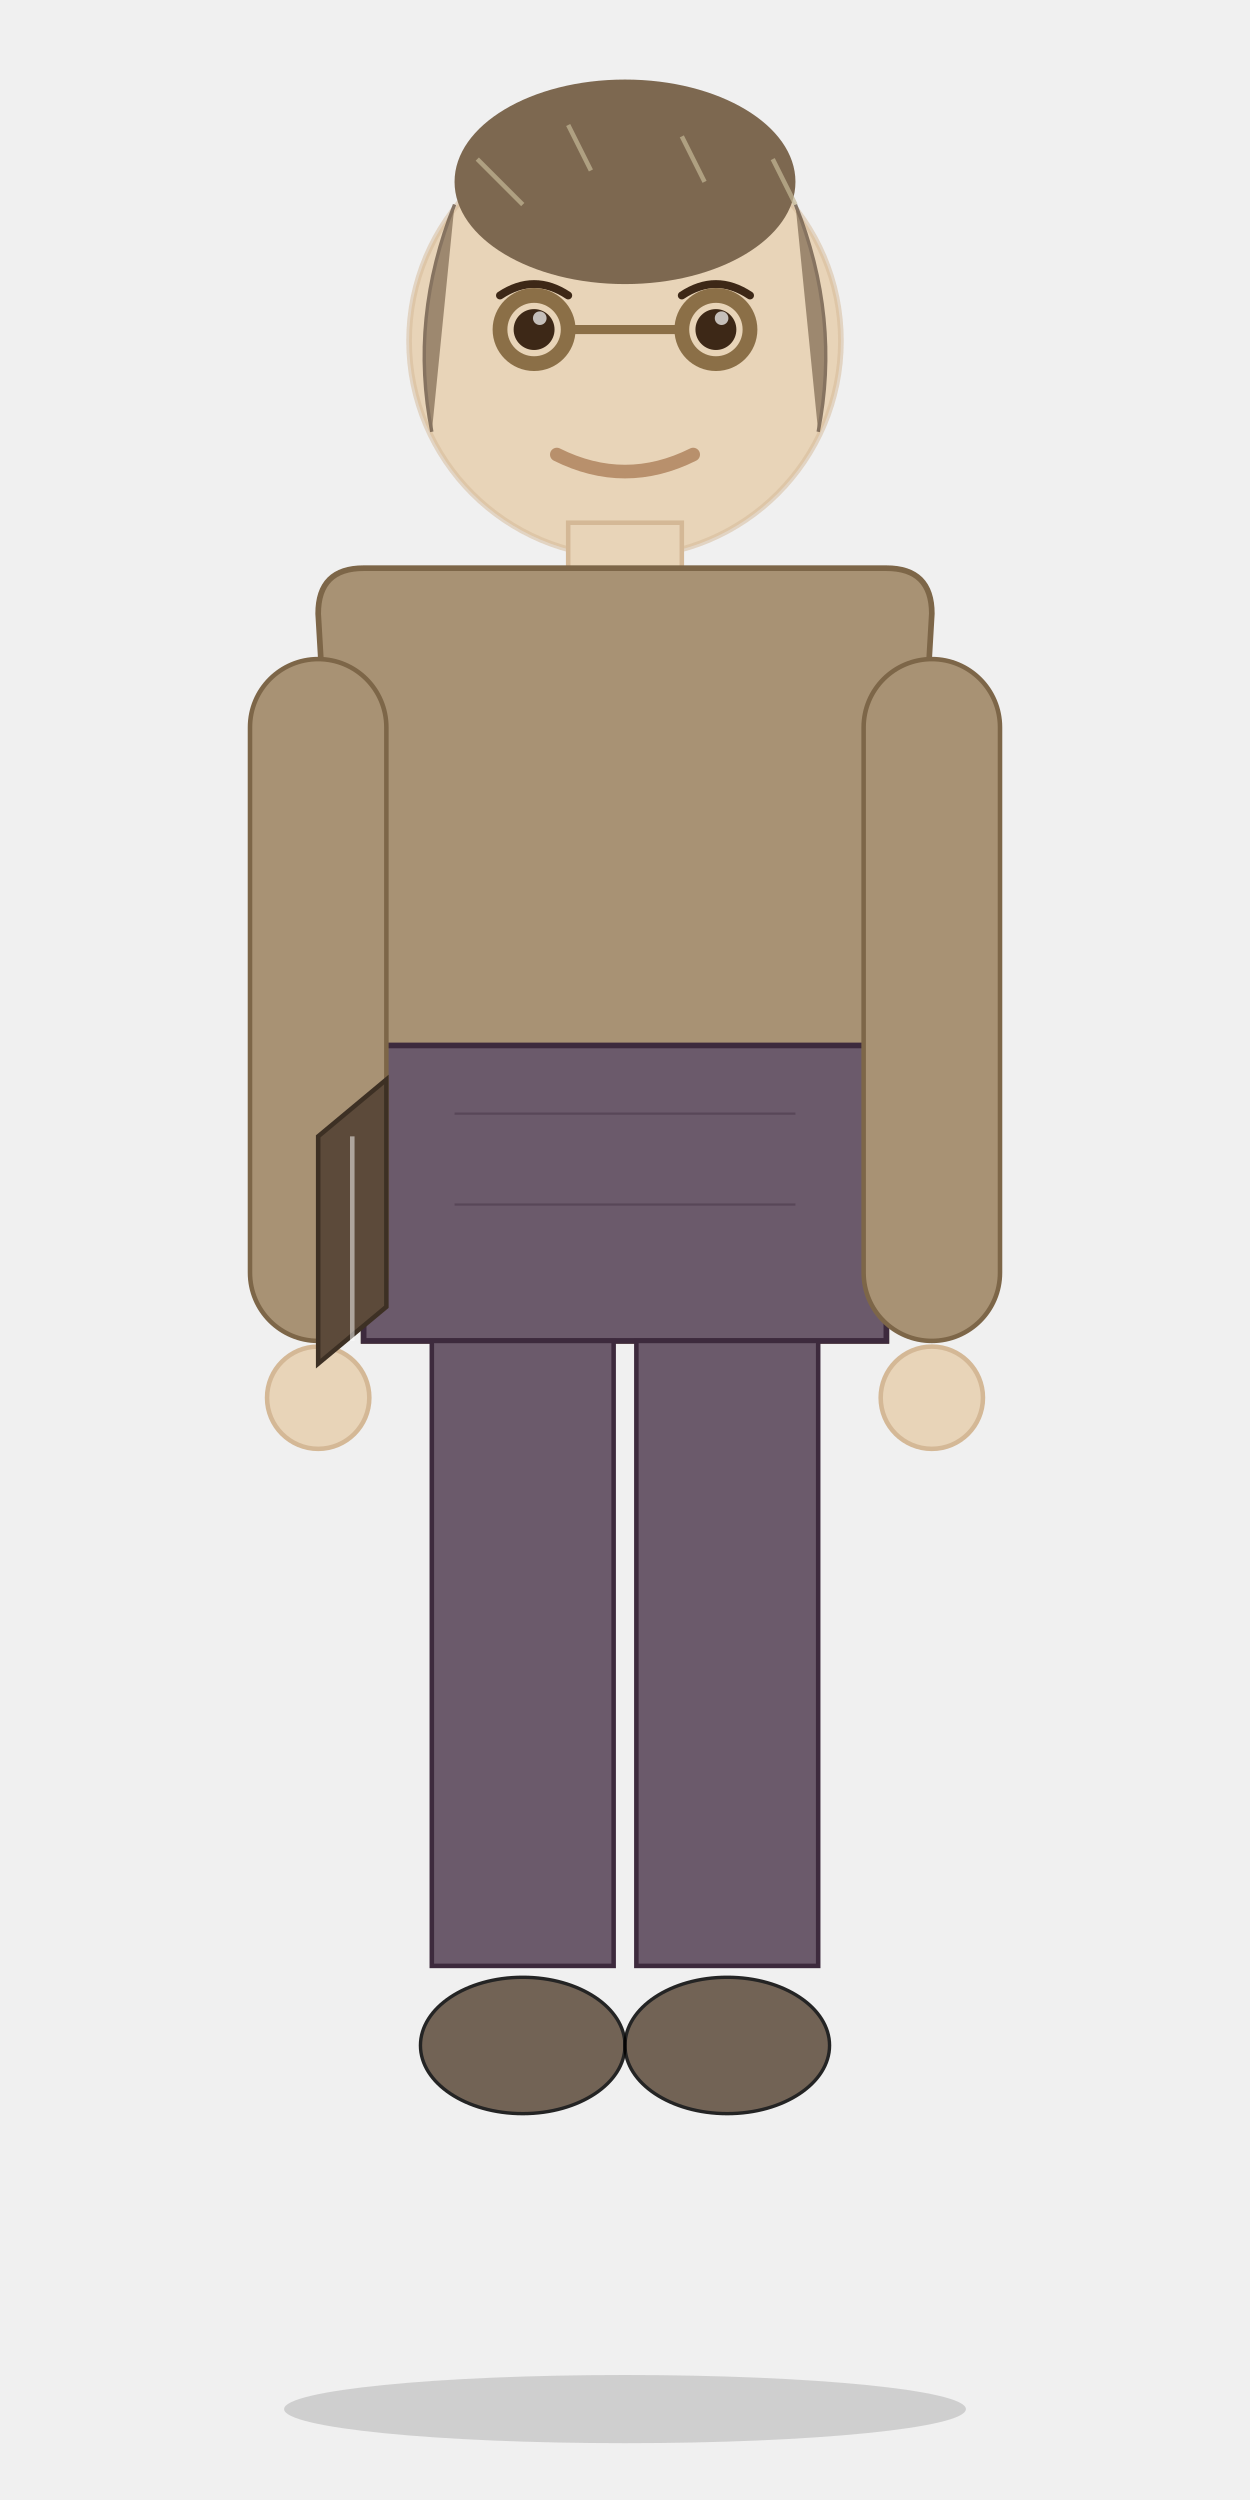
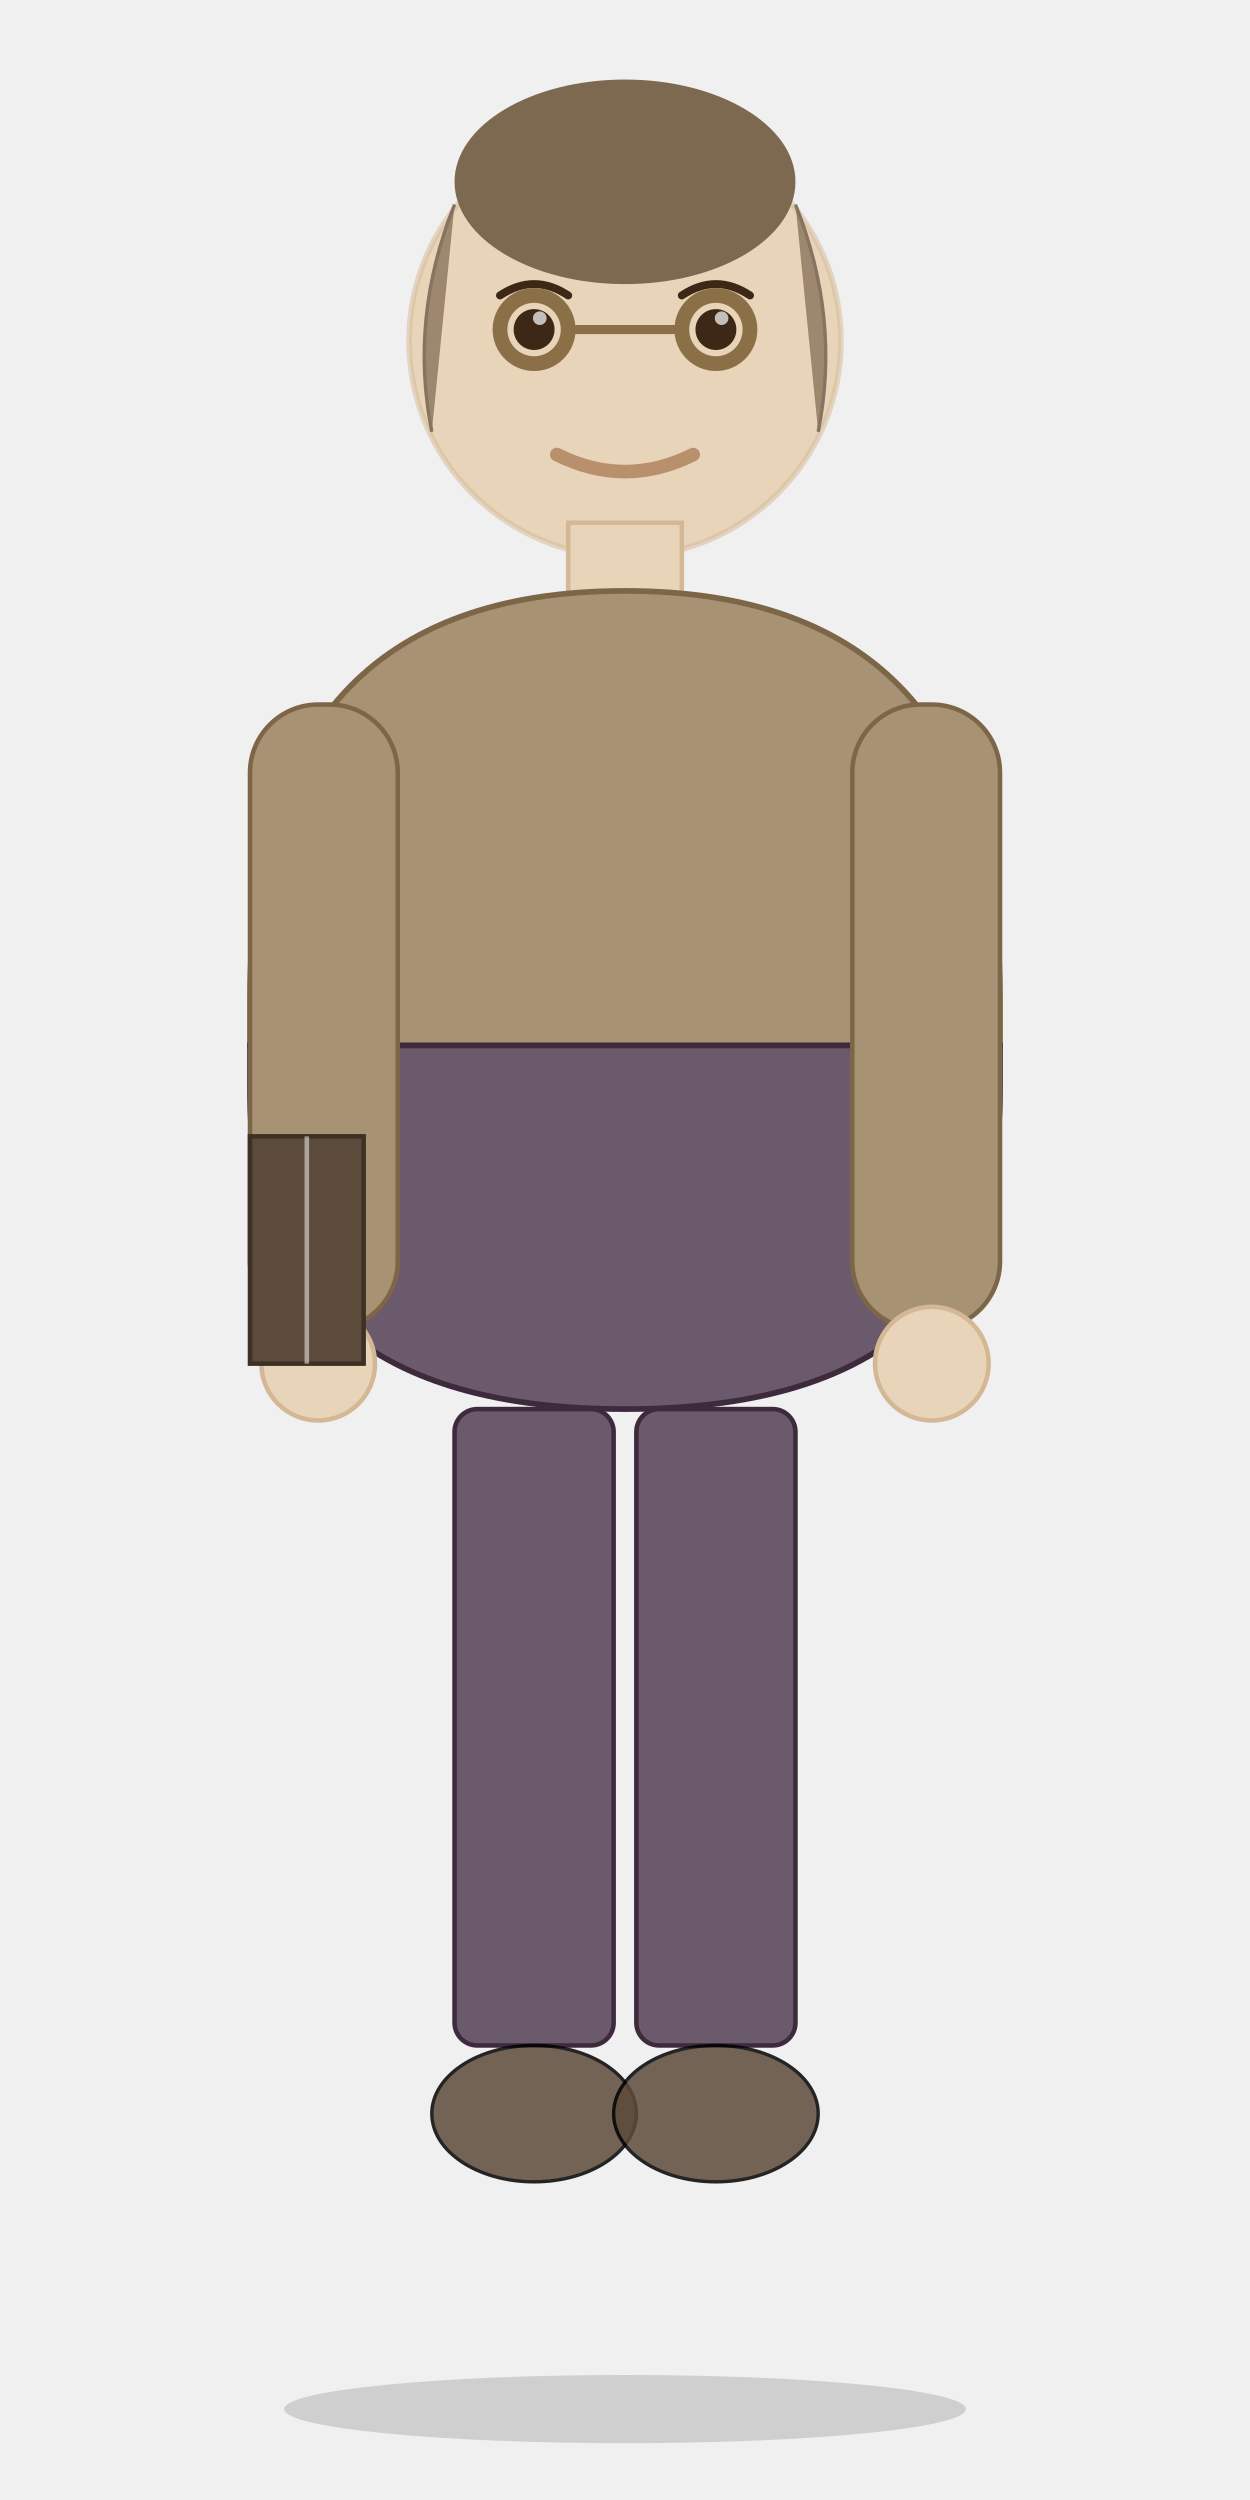
<svg xmlns="http://www.w3.org/2000/svg" viewBox="0 0 110 220" width="110" height="220">
  <ellipse cx="55" cy="212" rx="30" ry="3" fill="#000000" opacity="0.14" />
  <circle cx="55" cy="30" r="19" fill="#E8D4B8" />
  <circle cx="55" cy="30" r="19" fill="none" stroke="#D4B896" stroke-width="0.5" opacity="0.5" />
  <circle cx="47" cy="29" r="1.8" fill="#3D2817" />
  <circle cx="63" cy="29" r="1.8" fill="#3D2817" />
  <circle cx="47.5" cy="28" r="0.6" fill="#FFFFFF" opacity="0.7" />
  <circle cx="63.5" cy="28" r="0.6" fill="#FFFFFF" opacity="0.7" />
  <path d="M 44 26 Q 47 24 50 26" fill="none" stroke="#3D2817" stroke-width="0.7" stroke-linecap="round" />
  <path d="M 60 26 Q 63 24 66 26" fill="none" stroke="#3D2817" stroke-width="0.7" stroke-linecap="round" />
  <path d="M 49 40 Q 55 43 61 40" stroke="#B8906C" stroke-width="1.2" fill="none" stroke-linecap="round" />
  <circle cx="47" cy="29" r="3" fill="none" stroke="#8B6F47" stroke-width="1.3" />
  <circle cx="63" cy="29" r="3" fill="none" stroke="#8B6F47" stroke-width="1.3" />
  <line x1="50" y1="29" x2="60" y2="29" stroke="#8B6F47" stroke-width="0.8" />
  <ellipse cx="55" cy="16" rx="15" ry="9" fill="#7D6850" />
  <path d="M 40 18 Q 36 28 38 38" fill="#7D6850" stroke="#5C4A3A" stroke-width="0.3" opacity="0.7" />
  <path d="M 70 18 Q 74 28 72 38" fill="#7D6850" stroke="#5C4A3A" stroke-width="0.3" opacity="0.7" />
-   <line x1="42" y1="14" x2="46" y2="18" stroke="#C4B896" stroke-width="0.4" opacity="0.7" />
-   <line x1="50" y1="11" x2="52" y2="15" stroke="#C4B896" stroke-width="0.4" opacity="0.7" />
-   <line x1="60" y1="12" x2="62" y2="16" stroke="#C4B896" stroke-width="0.4" opacity="0.7" />
-   <line x1="68" y1="14" x2="70" y2="18" stroke="#C4B896" stroke-width="0.4" opacity="0.7" />
-   <rect x="50" y="46" width="10" height="6" fill="#E8D4B8" stroke="#D4B896" stroke-width="0.4" />
-   <path d="     M 28 54     Q 28 50 32 50     L 78 50     Q 82 50 82 54     L 80 88     L 78 92     L 78 118     L 32 118     L 32 92     L 30 88     Z   " fill="#A89274" stroke="#7D6648" stroke-width="0.5" />
-   <path d="     M 32 92     L 78 92     L 78 118     L 32 118     Z   " fill="#6B5A6B" stroke="#3D2A3D" stroke-width="0.5" />
-   <rect x="22" y="58" width="12" height="60" rx="6" fill="#A89274" stroke="#7D6648" stroke-width="0.4" />
-   <rect x="76" y="58" width="12" height="60" rx="6" fill="#A89274" stroke="#7D6648" stroke-width="0.4" />
-   <circle cx="28" cy="123" r="4.5" fill="#E8D4B8" stroke="#D4B896" stroke-width="0.4" />
-   <circle cx="82" cy="123" r="4.5" fill="#E8D4B8" stroke="#D4B896" stroke-width="0.4" />
-   <rect x="38" y="118" width="16" height="55" fill="#6B5A6B" stroke="#3D2A3D" stroke-width="0.4" />
-   <rect x="56" y="118" width="16" height="55" fill="#6B5A6B" stroke="#3D2A3D" stroke-width="0.4" />
-   <ellipse cx="46" cy="180" rx="9" ry="6" fill="#5C4A3A" stroke="#000000" stroke-width="0.3" opacity="0.85" />
-   <ellipse cx="64" cy="180" rx="9" ry="6" fill="#5C4A3A" stroke="#000000" stroke-width="0.3" opacity="0.85" />
-   <path d="M 28 100 L 34 95 L 34 115 L 28 120 Z" fill="#5C4A3A" stroke="#3D3024" stroke-width="0.4" />
-   <line x1="31" y1="100" x2="31" y2="118" stroke="#FFFFFF" stroke-width="0.4" opacity="0.5" />
-   <line x1="40" y1="98" x2="70" y2="98" stroke="#3D2A3D" stroke-width="0.2" opacity="0.4" />
-   <line x1="40" y1="106" x2="70" y2="106" stroke="#3D2A3D" stroke-width="0.2" opacity="0.4" />
+   <rect x="50" y="46" width="10" height="8" fill="#E8D4B8" stroke="#D4B896" stroke-width="0.4" />
+   <path d="M 22 88 Q 22 52 55 52 Q 88 52 88 88 L 88 92 L 22 92 Z" fill="#A89274" stroke="#7D6648" stroke-width="0.5" />
+   <path d="M 22 92 L 88 92 L 88 96 Q 88 124 55 124 Q 22 124 22 96 Z" fill="#6B5A6B" stroke="#3D2A3D" stroke-width="0.5" />
+   <rect x="22" y="62" width="13" height="55" rx="6" fill="#A89274" stroke="#7D6648" stroke-width="0.4" />
+   <rect x="75" y="62" width="13" height="55" rx="6" fill="#A89274" stroke="#7D6648" stroke-width="0.4" />
+   <circle cx="28" cy="120" r="5" fill="#E8D4B8" stroke="#D4B896" stroke-width="0.4" />
+   <circle cx="82" cy="120" r="5" fill="#E8D4B8" stroke="#D4B896" stroke-width="0.4" />
+   <rect x="40" y="124" width="14" height="56" rx="2" fill="#6B5A6B" stroke="#3D2A3D" stroke-width="0.4" />
+   <rect x="56" y="124" width="14" height="56" rx="2" fill="#6B5A6B" stroke="#3D2A3D" stroke-width="0.4" />
+   <ellipse cx="47" cy="186" rx="9" ry="6" fill="#5C4A3A" stroke="#000000" stroke-width="0.3" opacity="0.85" />
+   <ellipse cx="63" cy="186" rx="9" ry="6" fill="#5C4A3A" stroke="#000000" stroke-width="0.3" opacity="0.85" />
+   <rect x="22" y="100" width="10" height="20" fill="#5C4A3A" stroke="#3D3024" stroke-width="0.4" />
+   <line x1="27" y1="100" x2="27" y2="120" stroke="#FFFFFF" stroke-width="0.4" opacity="0.5" />
</svg>
